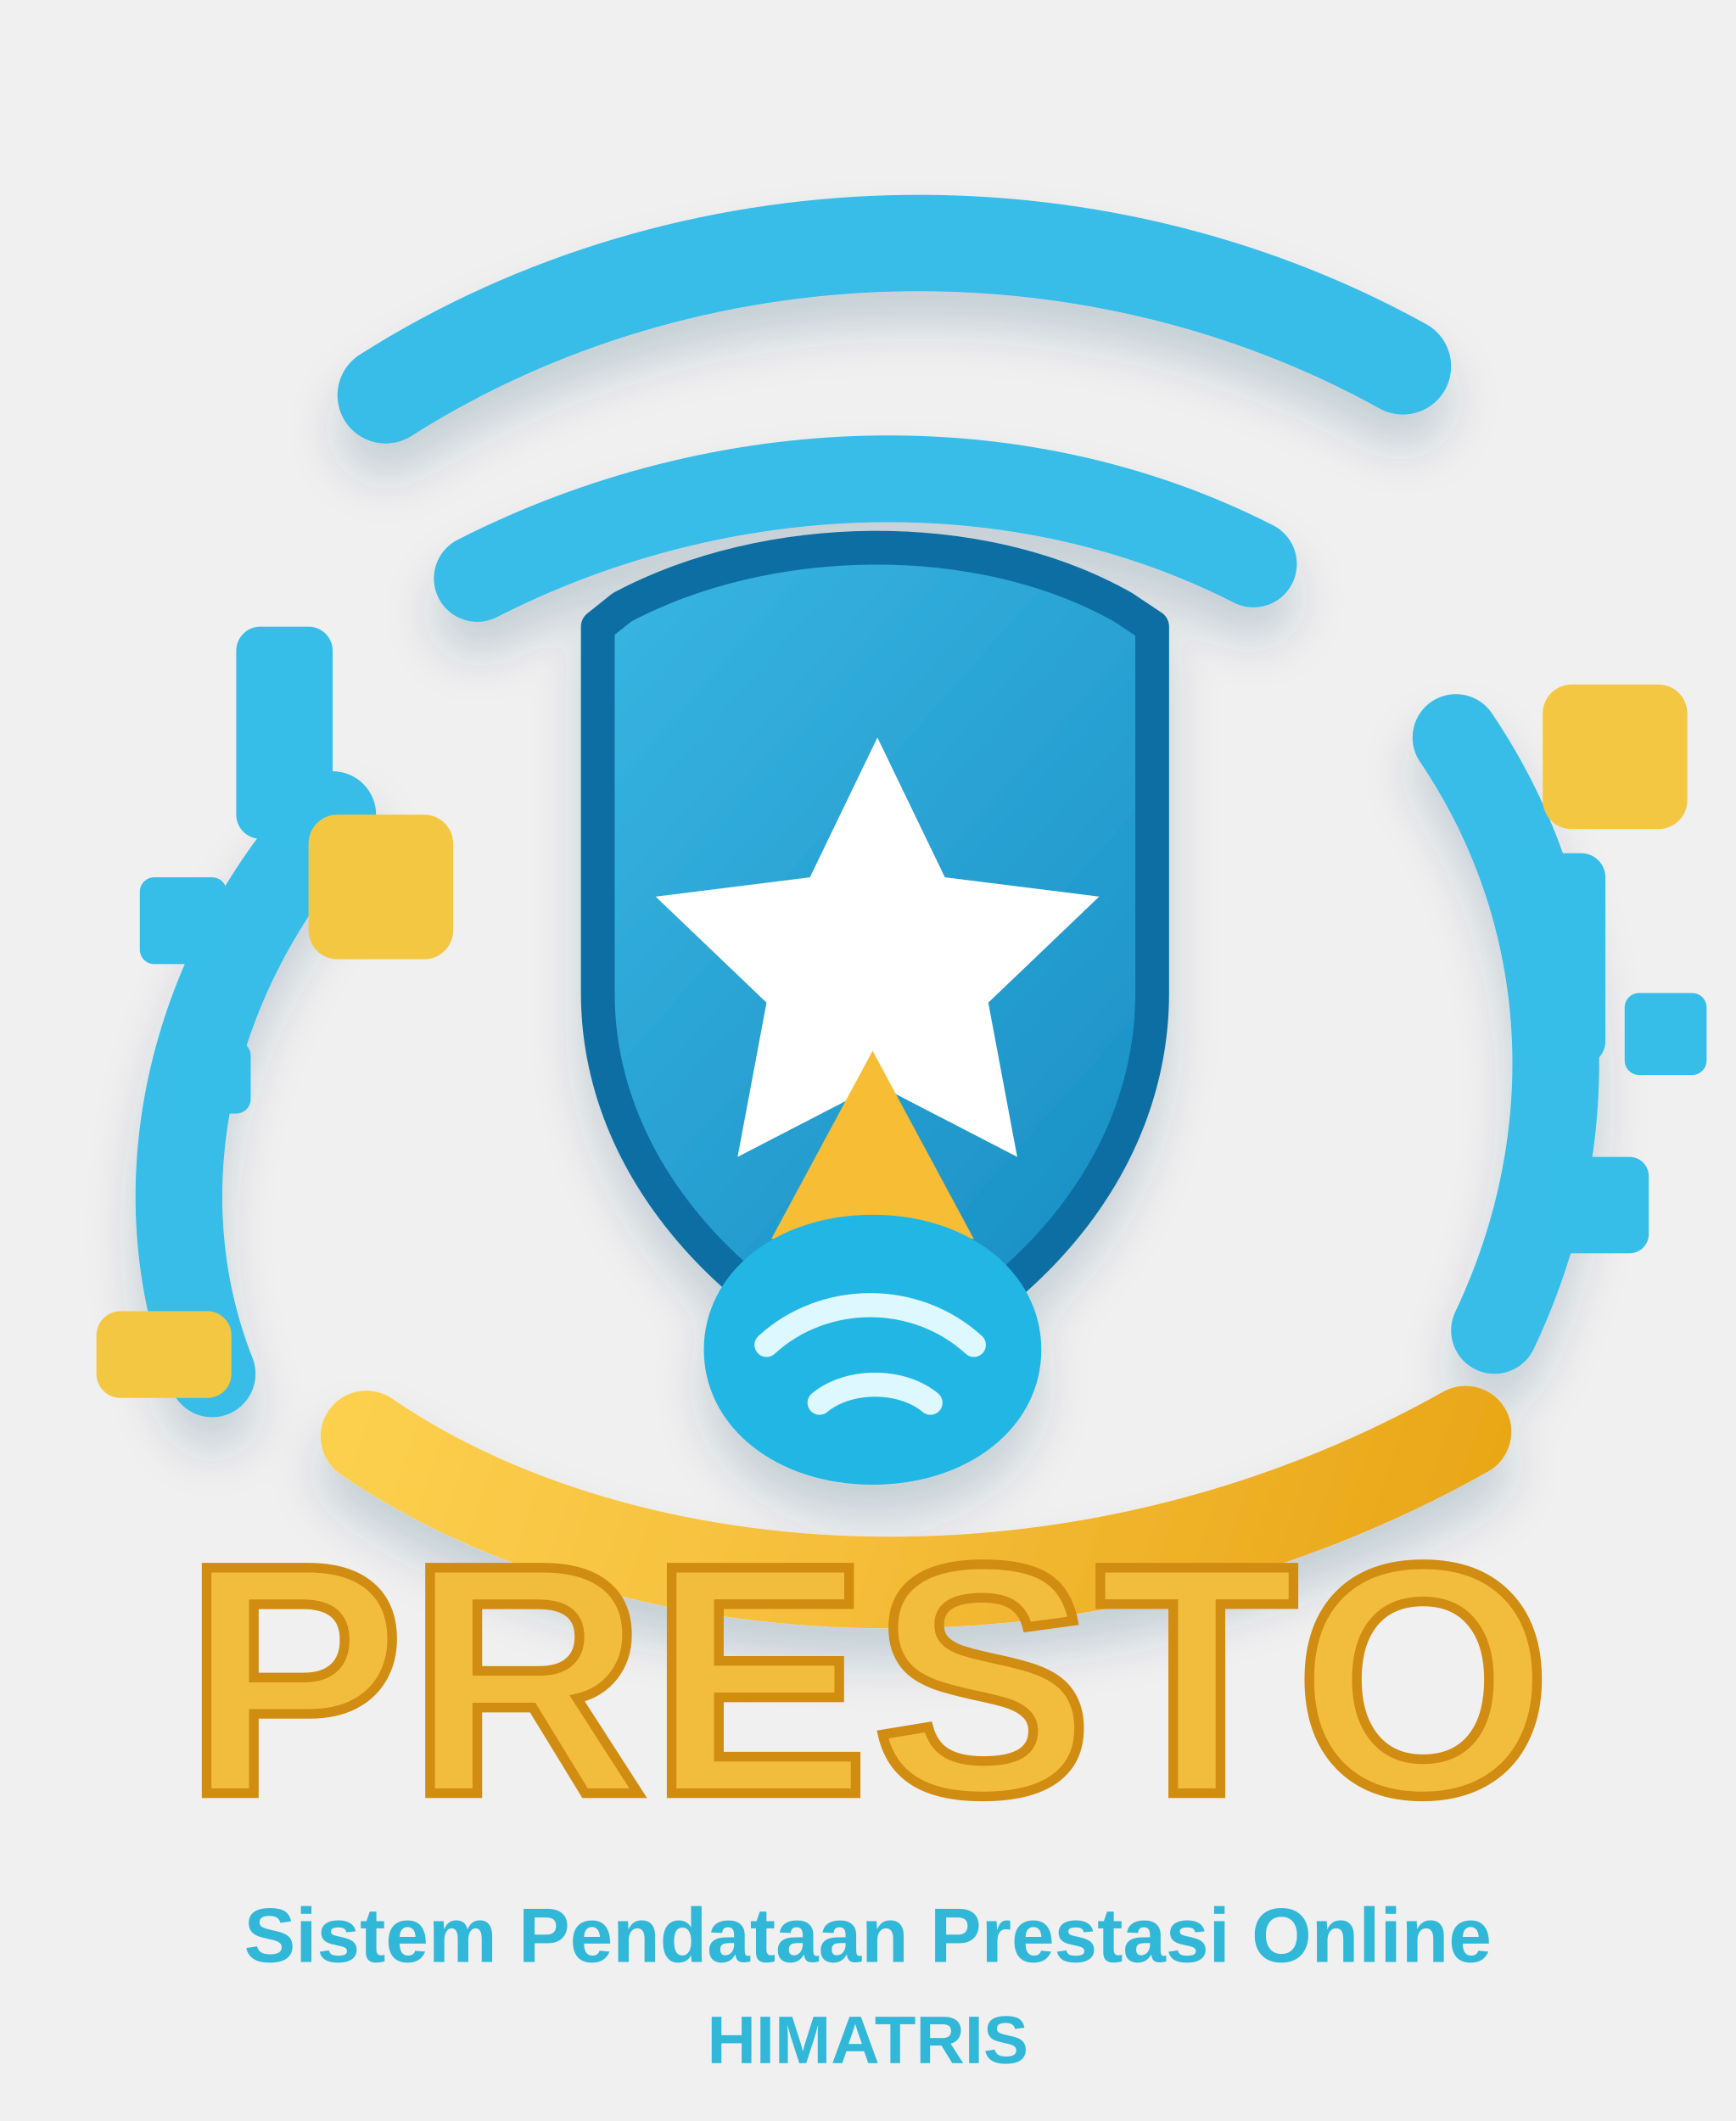
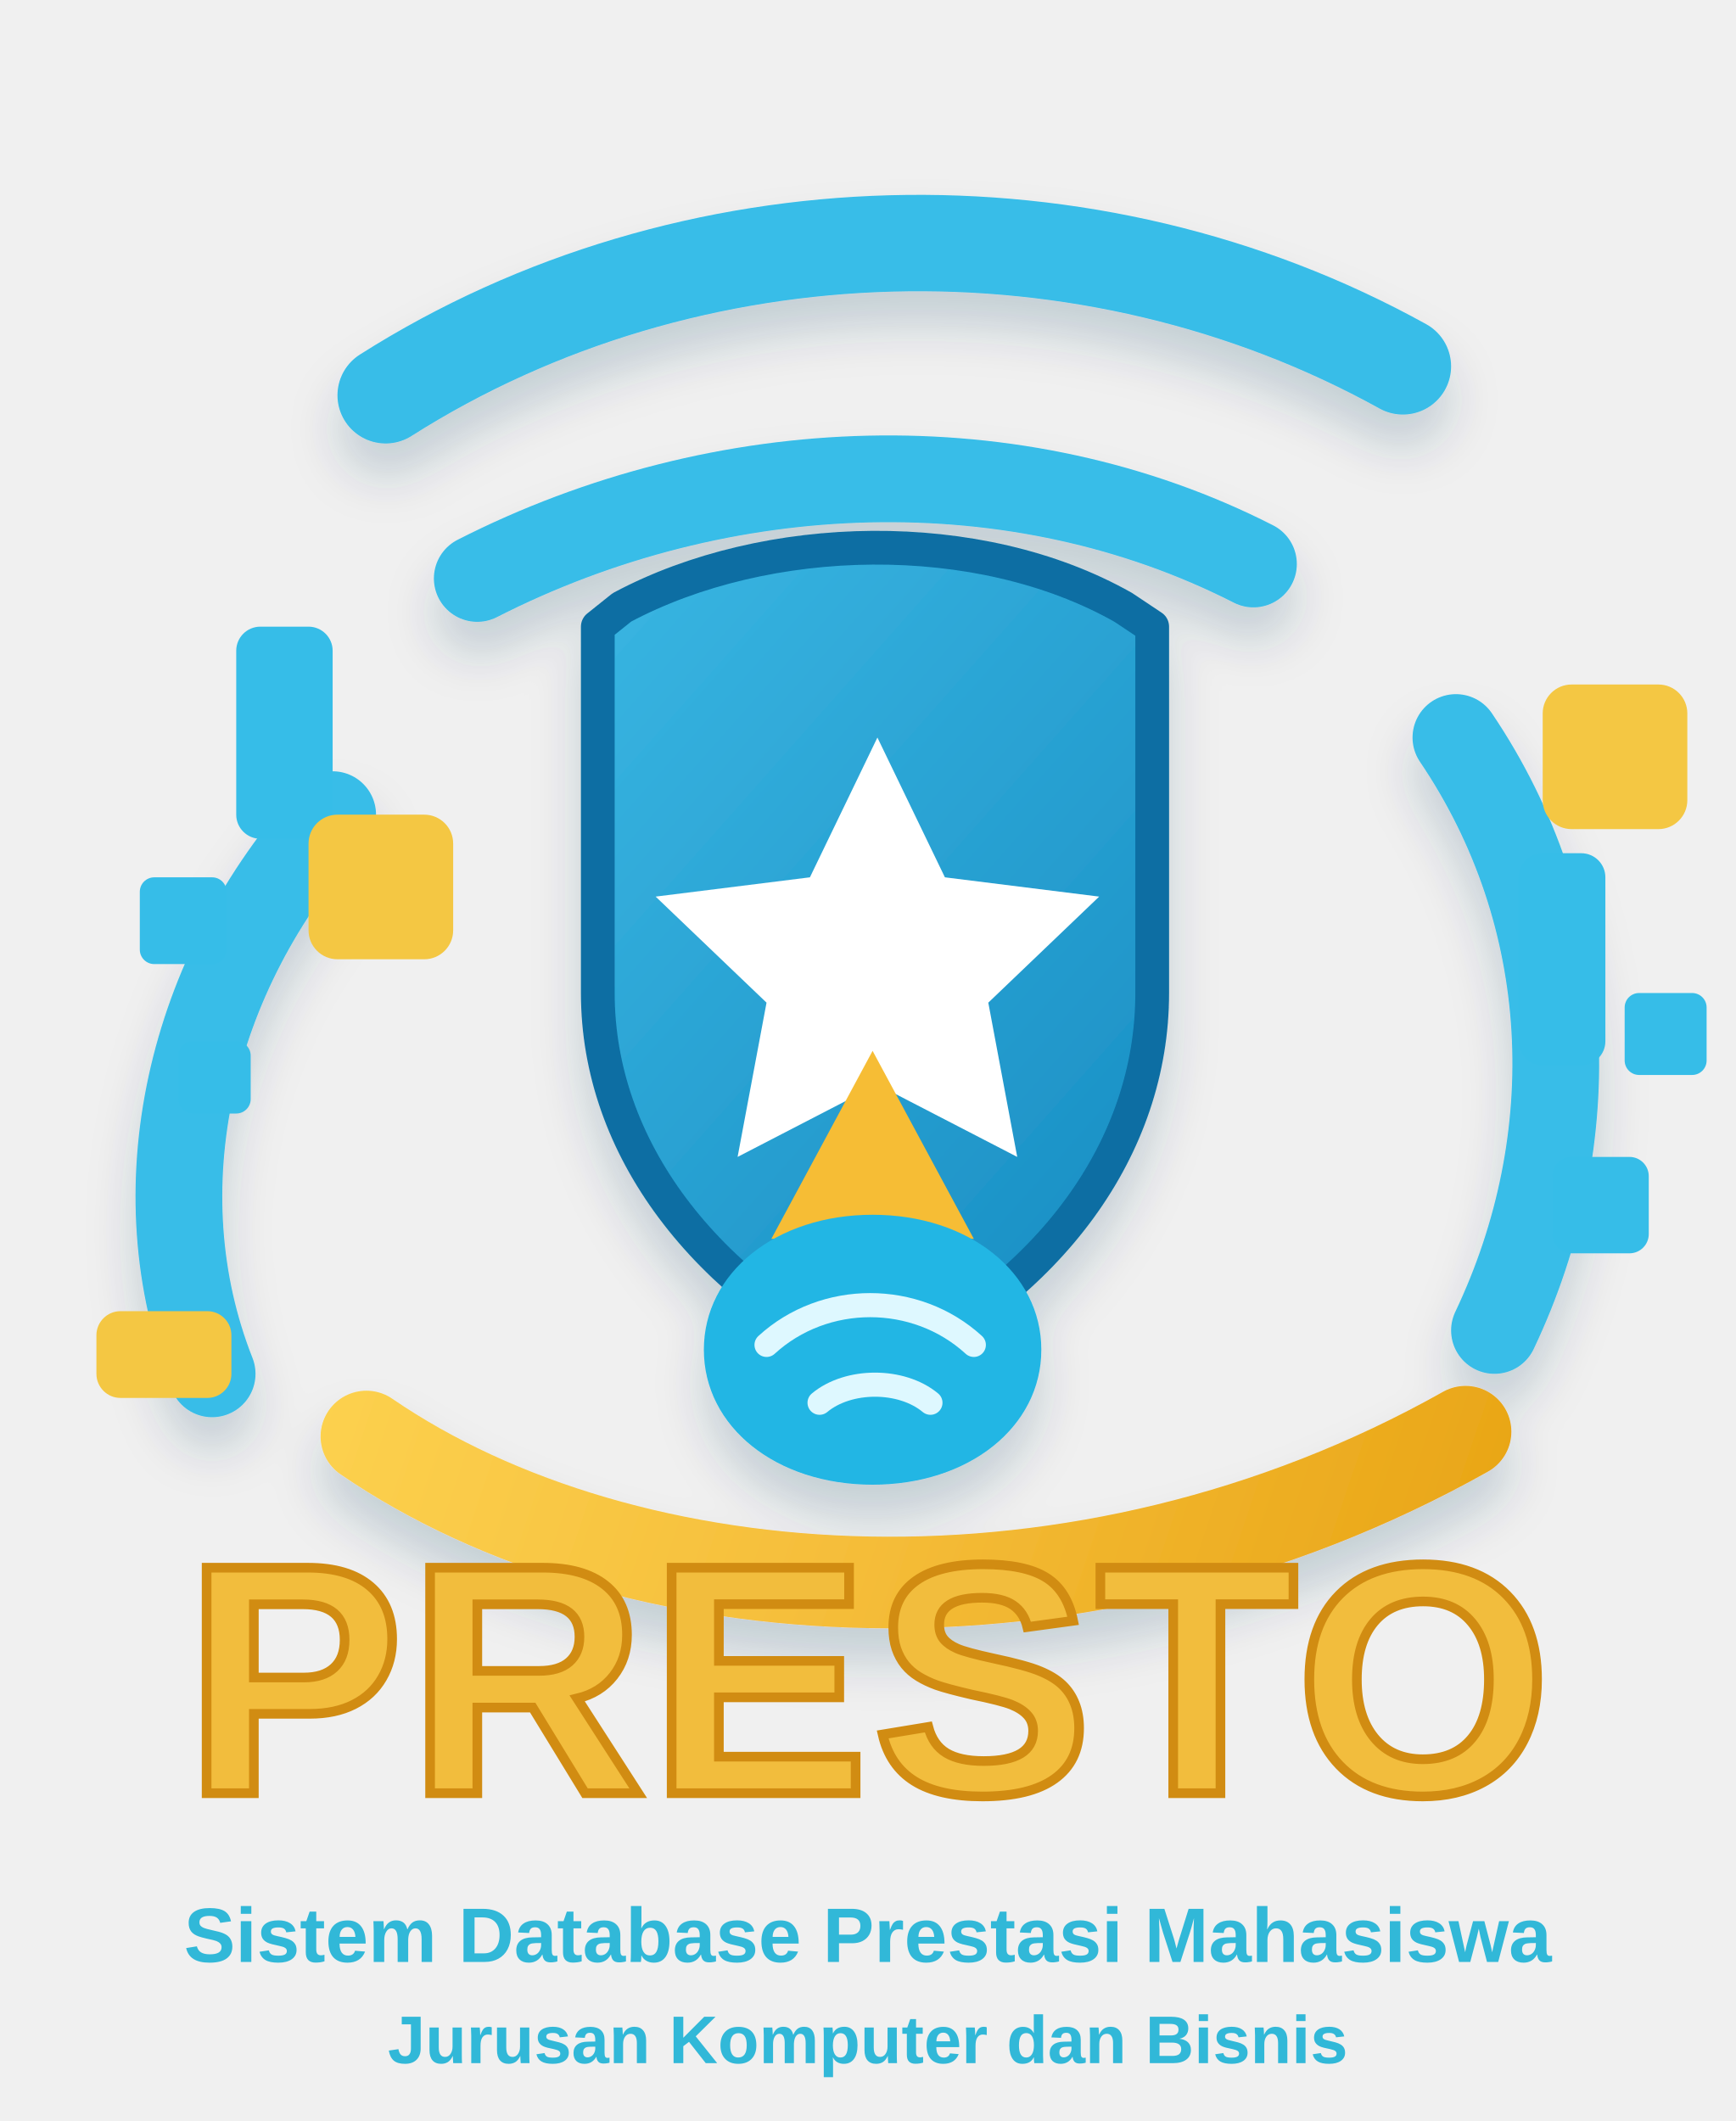
<svg xmlns="http://www.w3.org/2000/svg" viewBox="0 0 360 440" role="img" aria-labelledby="title desc">
  <defs>
    <linearGradient id="blue" x1="72" x2="292" y1="50" y2="245" gradientUnits="userSpaceOnUse">
      <stop stop-color="#48c8f0" />
      <stop offset="1" stop-color="#1488bf" />
    </linearGradient>
    <linearGradient id="gold" x1="42" x2="322" y1="218" y2="312" gradientUnits="userSpaceOnUse">
      <stop stop-color="#ffd957" />
      <stop offset=".55" stop-color="#f5bd39" />
      <stop offset="1" stop-color="#e8a414" />
    </linearGradient>
    <filter id="softShadow" x="-20%" y="-20%" width="140%" height="140%">
      <feDropShadow dx="0" dy="7" stdDeviation="5" flood-color="#053c61" flood-opacity=".18" />
    </filter>
  </defs>
  <g filter="url(#softShadow)">
    <path d="M80 82c63-40 146-42 211-6" fill="none" stroke="#38bde8" stroke-width="20" stroke-linecap="round" />
    <path d="M99 120c51-26 112-28 161-3" fill="none" stroke="#38bde8" stroke-width="18" stroke-linecap="round" />
    <path d="M69 169c-30 33-40 78-25 116" fill="none" stroke="#38bde8" stroke-width="18" stroke-linecap="round" />
    <path d="M302 153c25 37 27 83 8 123" fill="none" stroke="#38bde8" stroke-width="18" stroke-linecap="round" />
    <path d="M76 298c54 37 148 44 228-1" fill="none" stroke="url(#gold)" stroke-width="19" stroke-linecap="round" />
    <path d="M129 126c30-16 74-17 104 0l6 4v76c0 32-21 61-57 78-36-17-58-46-58-78v-76z" fill="url(#blue)" stroke="#0b6ea3" stroke-width="7" stroke-linejoin="round" />
    <path d="M182 153l14 29 32 4-23 22 6 32-29-15-29 15 6-32-23-22 32-4z" fill="#fff" />
    <path d="M181 218l21 39h-42z" fill="#f6bd34" />
    <path d="M181 252c20 0 35 12 35 28s-15 28-35 28-35-12-35-28 15-28 35-28z" fill="#24b6e4" />
    <path d="M159 279c12-11 31-11 43 0M170 291c6-5 17-5 23 0" fill="none" stroke="#def8ff" stroke-width="5" stroke-linecap="round" />
  </g>
  <g fill="#36bde8">
    <rect x="49" y="130" width="20" height="44" rx="5" />
    <rect x="29" y="182" width="18" height="18" rx="3" />
    <rect x="37" y="216" width="15" height="15" rx="3" />
    <rect x="315" y="177" width="18" height="44" rx="5" />
    <rect x="337" y="206" width="17" height="17" rx="3" />
    <rect x="322" y="240" width="20" height="20" rx="4" />
  </g>
  <g fill="#f4c743">
    <rect x="64" y="169" width="30" height="30" rx="6" />
    <rect x="20" y="272" width="28" height="18" rx="5" />
    <rect x="320" y="142" width="30" height="30" rx="6" />
  </g>
  <text x="180" y="372" text-anchor="middle" font-family="Arial Black, Arial, sans-serif" font-size="68" font-weight="900" fill="#f2bd3d" stroke="#d18c12" stroke-width="2" letter-spacing="1">PRESTO</text>
-   <text x="180" y="407" text-anchor="middle" font-family="Arial, sans-serif" font-size="16" font-weight="800" fill="#31b8d8">Sistem Pendataan Prestasi Online</text>
-   <text x="180" y="428" text-anchor="middle" font-family="Arial, sans-serif" font-size="14" font-weight="700" fill="#31b8d8">HIMATRIS</text>
+   <text x="180" y="407" text-anchor="middle" font-family="Arial, sans-serif" font-size="16" font-weight="800" fill="#31b8d8">Sistem Database Prestasi Mahasiswa</text>
+   <text x="180" y="428" text-anchor="middle" font-family="Arial, sans-serif" font-size="14" font-weight="700" fill="#31b8d8">Jurusan Komputer dan Bisnis</text>
</svg>
